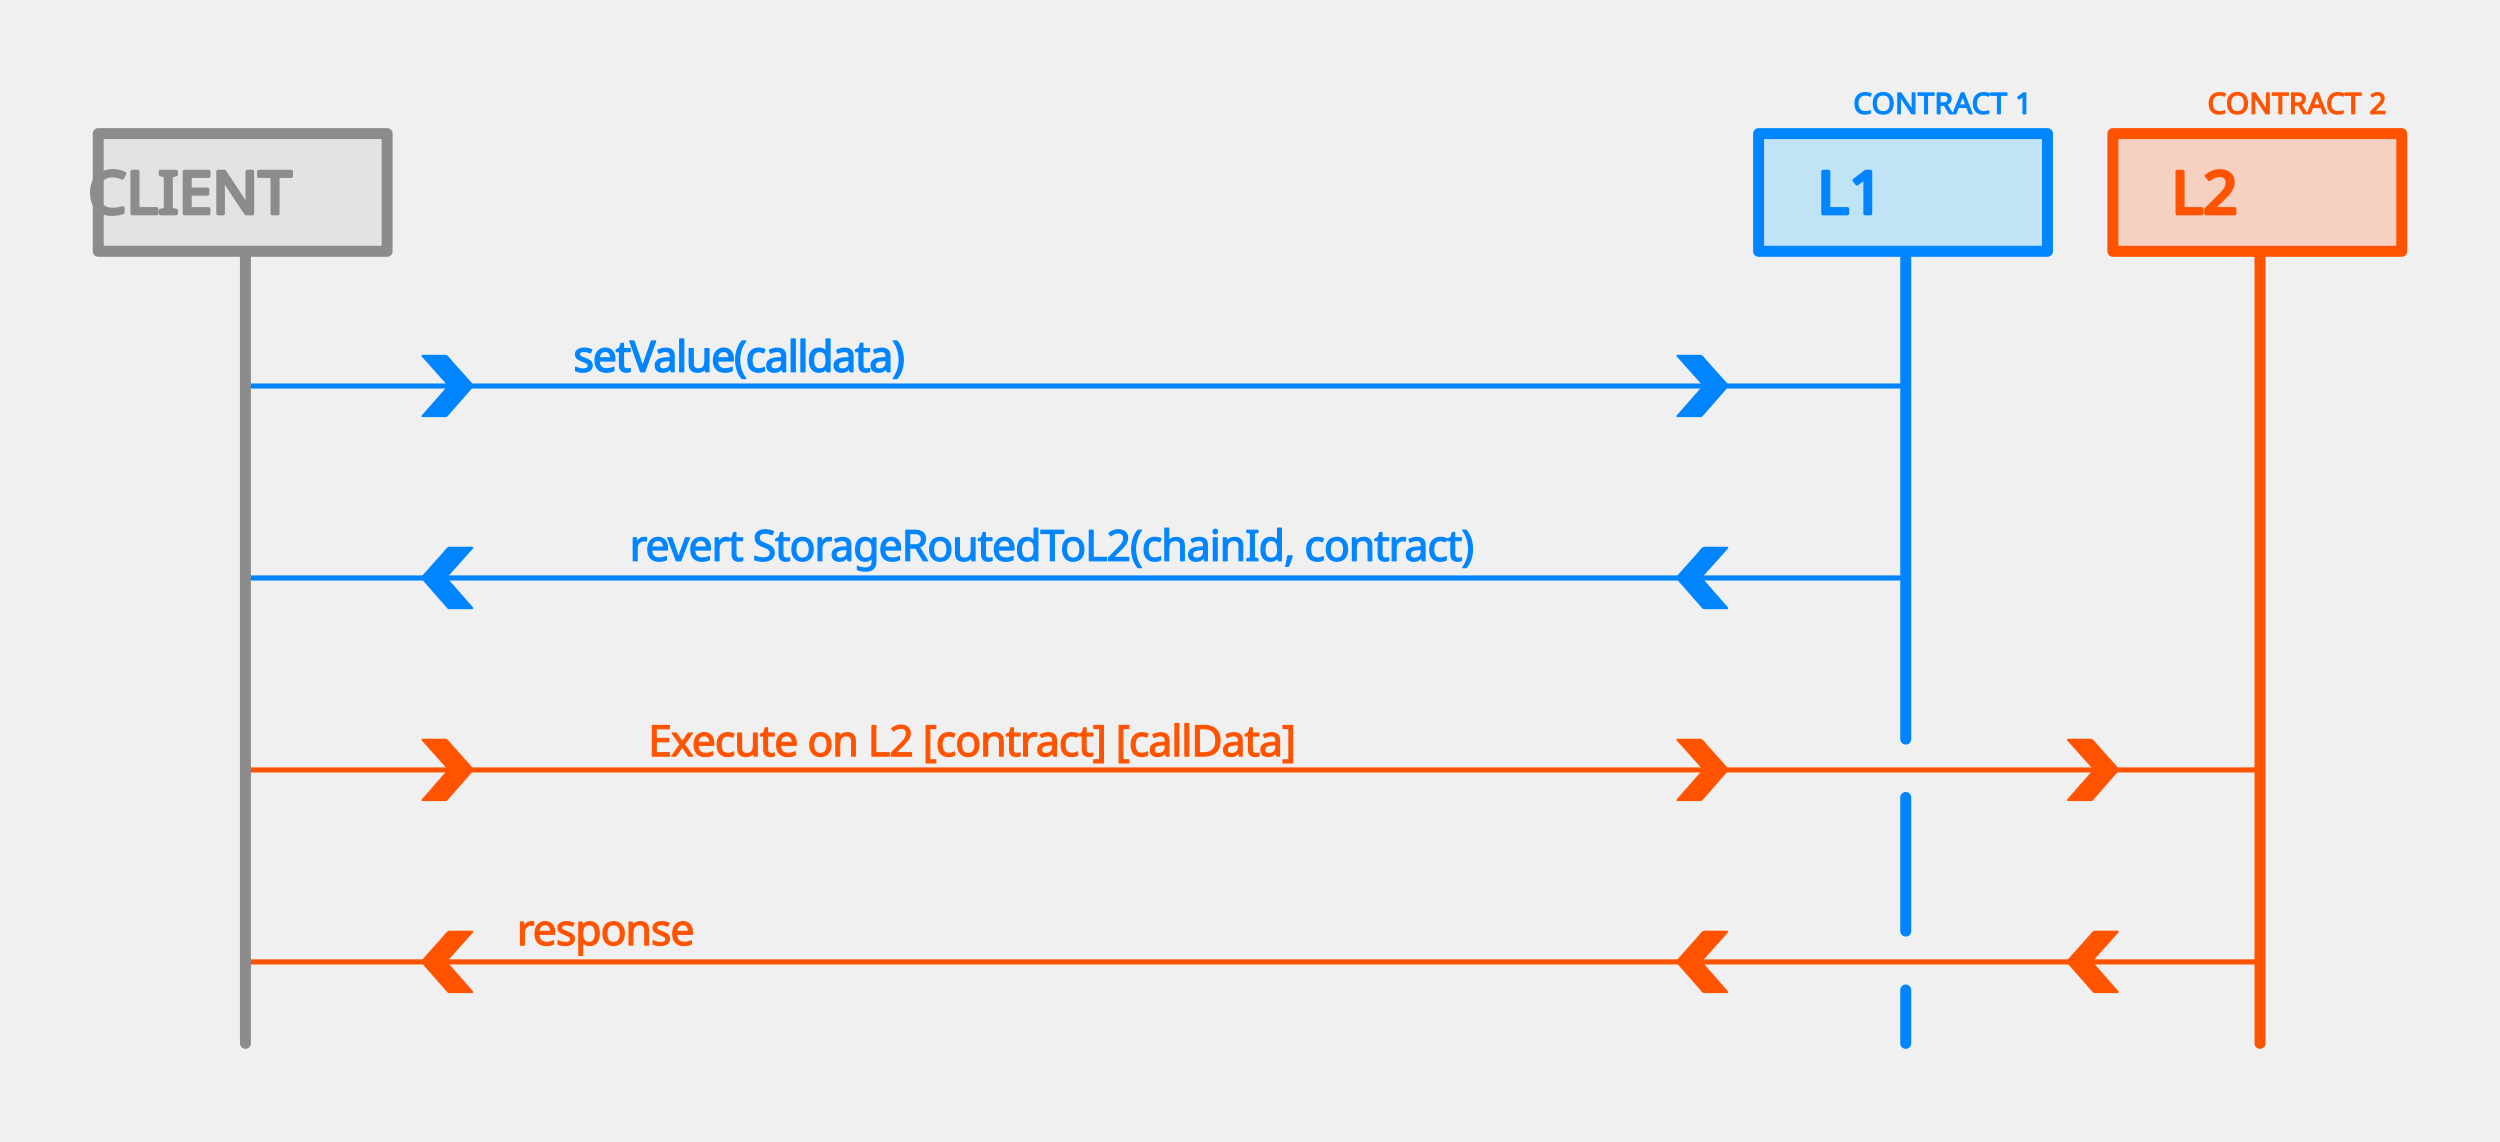
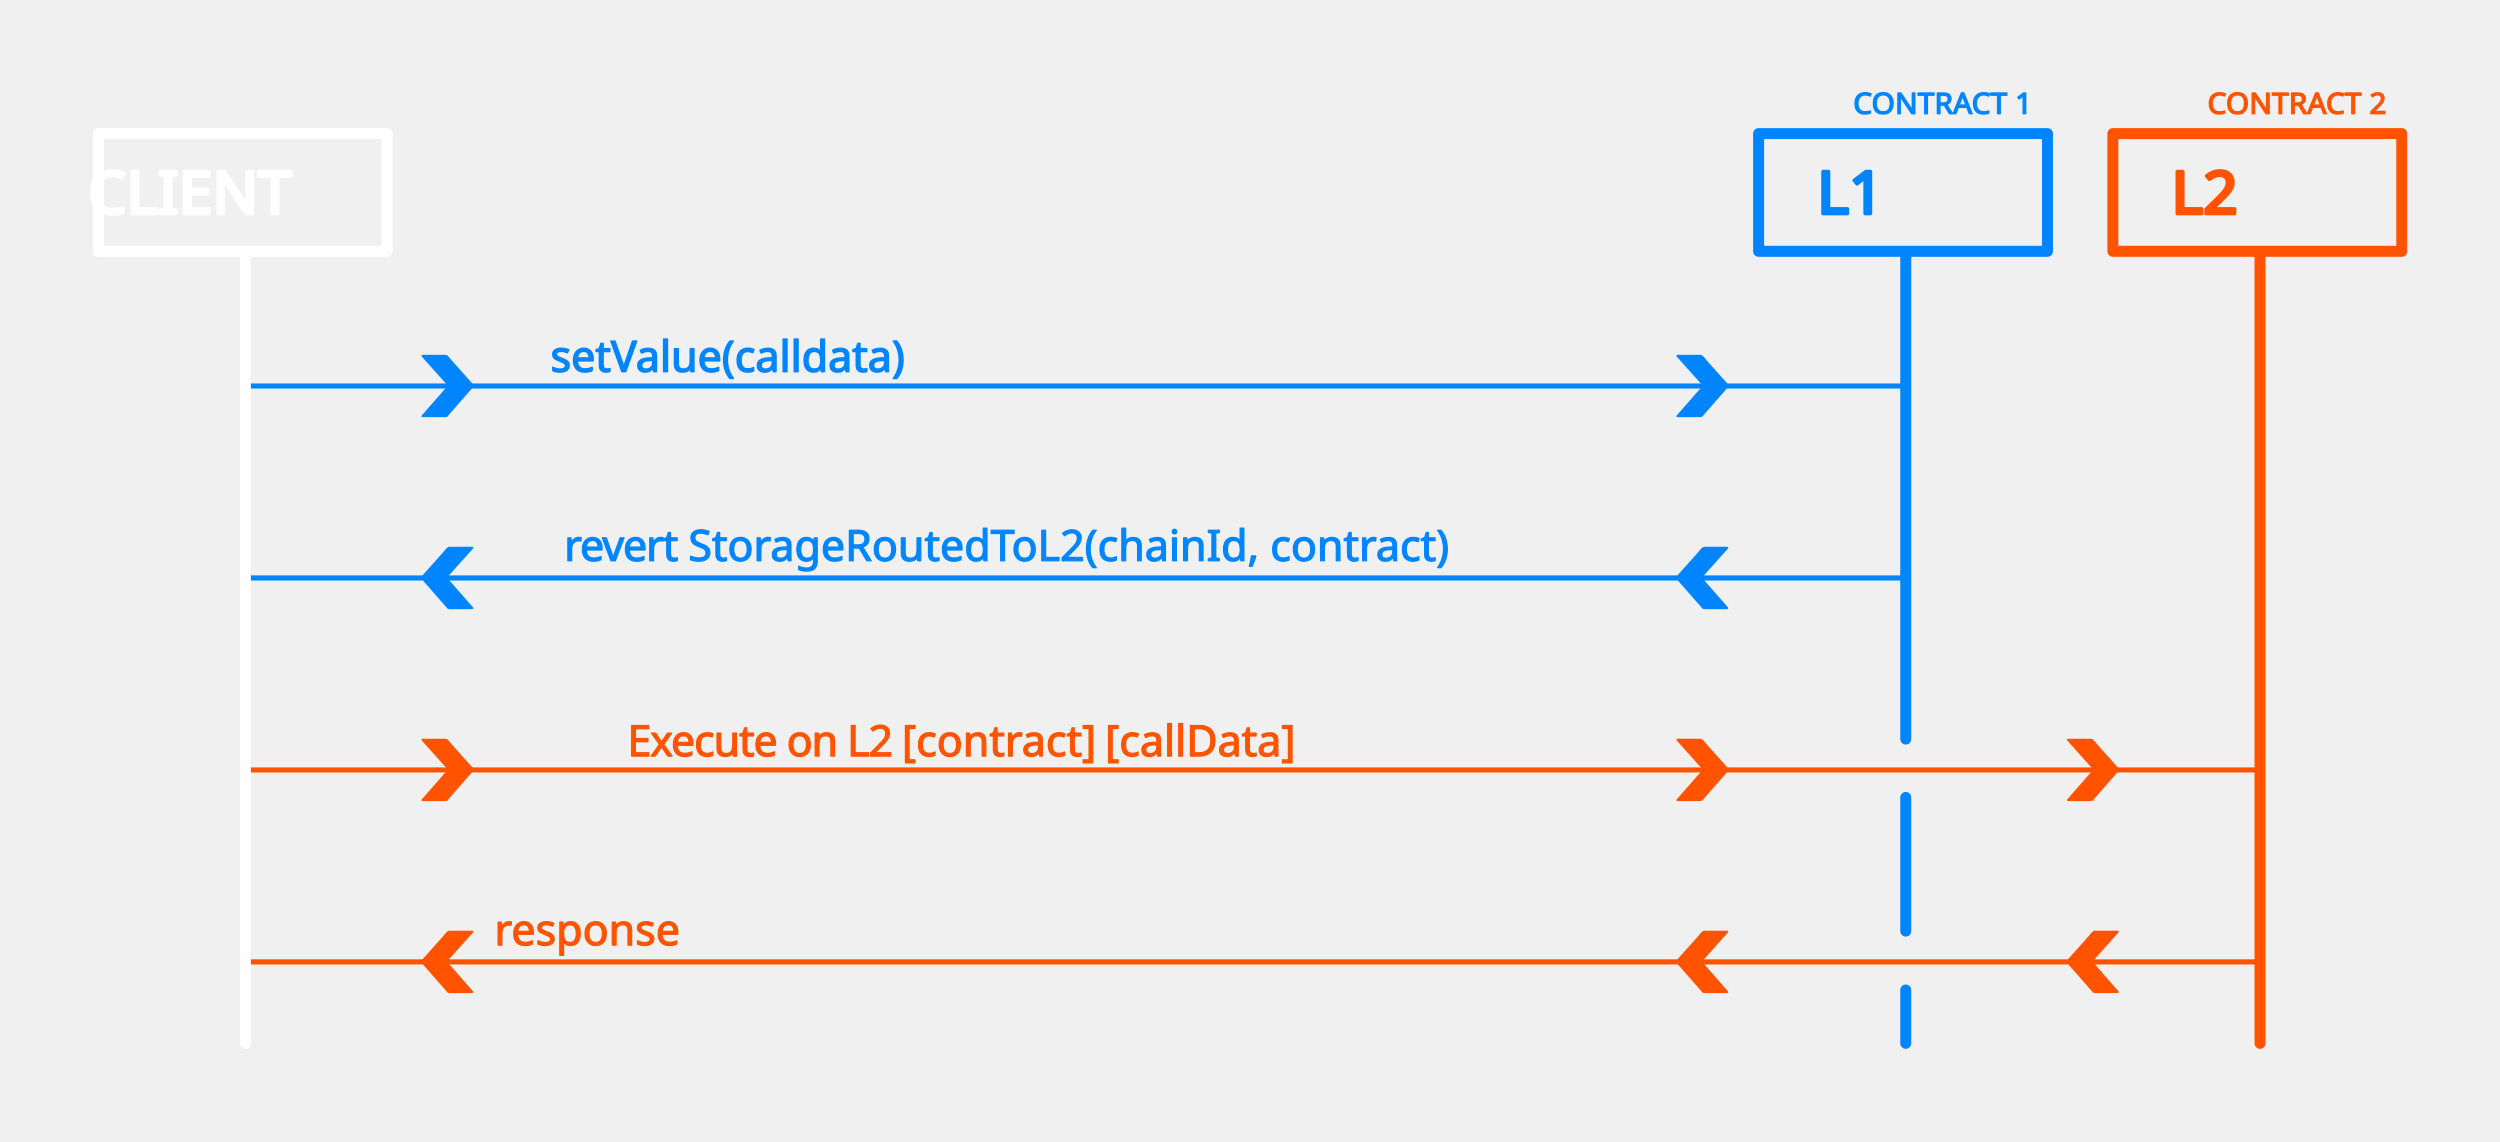
<svg xmlns="http://www.w3.org/2000/svg" xmlns:xlink="http://www.w3.org/1999/xlink" width="538.993mm" height="246.125mm" viewBox="0 0 538.993 246.125" version="1.1" id="svg6">
  <defs id="defs2">
    <rect x="258.608" y="35.355" width="130.437" height="286.727" id="rect1163" />
    <rect x="352.45" y="114.378" width="27.62" height="4.849" id="rect1482" />
    <linearGradient id="linearGradient1059">
      <stop style="stop-color:#000000;stop-opacity:1;" offset="0" id="stop1055" />
      <stop style="stop-color:#000000;stop-opacity:0;" offset="1" id="stop1057" />
    </linearGradient>
    <rect x="136.861" y="168.484" width="23.687" height="7.896" id="rect1202" />
    <linearGradient id="linearGradient1005">
      <stop style="stop-color:#000000;stop-opacity:1;" offset="0" id="stop1001" />
      <stop style="stop-color:#000000;stop-opacity:0;" offset="1" id="stop1003" />
    </linearGradient>
    <marker style="overflow:visible" id="Arrow2Mstart" refX="0" refY="0" orient="auto">
      <path transform="scale(0.6)" d="M 8.719,4.034 -2.207,0.016 8.719,-4.002 c -1.745,2.372 -1.735,5.617 -6e-7,8.035 z" style="fill:context-stroke;fill-rule:evenodd;stroke-width:0.625;stroke-linejoin:round" id="path1120" />
    </marker>
    <marker style="overflow:visible" id="Arrow2Lend" refX="0" refY="0" orient="auto">
      <path transform="matrix(-1.1,0,0,-1.1,-1.1,0)" d="M 8.719,4.034 -2.207,0.016 8.719,-4.002 c -1.745,2.372 -1.735,5.617 -6e-7,8.035 z" style="fill:context-stroke;fill-rule:evenodd;stroke-width:0.625;stroke-linejoin:round" id="path1117" />
    </marker>
    <marker style="overflow:visible" id="TriangleOutL" refX="0" refY="0" orient="auto">
      <path transform="scale(0.8)" style="fill:context-stroke;fill-rule:evenodd;stroke:context-stroke;stroke-width:1pt" d="M 5.77,0 -2.88,5 V -5 Z" id="path1238" />
    </marker>
    <marker style="overflow:visible" id="TriangleOutL-4" refX="0" refY="0" orient="auto">
      <path transform="scale(0.8)" style="fill:context-stroke;fill-rule:evenodd;stroke:context-stroke;stroke-width:1pt" d="M 5.77,0 -2.88,5 V -5 Z" id="path1238-7" />
    </marker>
    <marker style="overflow:visible" id="TriangleOutL-8" refX="0" refY="0" orient="auto">
      <path transform="scale(0.8)" style="fill:context-stroke;fill-rule:evenodd;stroke:context-stroke;stroke-width:1pt" d="M 5.77,0 -2.88,5 V -5 Z" id="path1238-3" />
    </marker>
    <marker style="overflow:visible" id="TriangleOutL-4-2" refX="0" refY="0" orient="auto">
      <path transform="scale(0.8)" style="fill:context-stroke;fill-rule:evenodd;stroke:context-stroke;stroke-width:1pt" d="M 5.77,0 -2.88,5 V -5 Z" id="path1238-7-8" />
    </marker>
    <linearGradient xlink:href="#linearGradient1005" id="linearGradient1007" x1="88.406" y1="45.401" x2="98.212" y2="45.401" gradientUnits="userSpaceOnUse" />
    <linearGradient xlink:href="#linearGradient1059" id="linearGradient1061" x1="86.907" y1="237.228" x2="177.445" y2="237.228" gradientUnits="userSpaceOnUse" />
  </defs>
  <g id="layer1" transform="translate(-33.41176,-65.063)">
-     <g id="g2230" transform="translate(-21.01786,9.730348)" style="fill:#ff5300;fill-opacity:1;stroke:#ff5300;stroke-opacity:1">
+     <g id="g2230" transform="translate(-23.31275,9.730348)" style="fill:#ff5300;fill-opacity:1;stroke:#ff5300;stroke-opacity:1">
      <text xml:space="preserve" style="font-size:9.269px;line-height:1.25;font-family:Palatino;-inkscape-font-specification:Palatino;font-variant-ligatures:none;text-align:center;letter-spacing:-0.242px;text-anchor:middle;fill:#ff5300;fill-opacity:1;stroke:#ff5300;stroke-width:0.257;stroke-linecap:round;stroke-linejoin:round;stroke-miterlimit:4;stroke-dasharray:none;stroke-opacity:1" x="272.025" y="218.355" id="text1278-7-4">
-         <tspan id="tspan1276-9-2" x="274.653" y="218.355" style="font-style:normal;font-variant:normal;font-weight:normal;font-stretch:normal;font-family:'SF Mono';-inkscape-font-specification:'SF Mono';fill:#ff5300;fill-opacity:1;stroke:#ff5300;stroke-width:0.257;stroke-linecap:round;stroke-linejoin:round;stroke-miterlimit:4;stroke-dasharray:none;stroke-opacity:1">Execute on L2 [contract] [callData]   </tspan>
+         <tspan id="tspan1276-9-2" x="274.653" y="218.355" style="font-style:normal;font-variant:normal;font-weight:normal;font-stretch:normal;font-family:'SF Mono';-inkscape-font-specification:'SF Mono';fill:#ff5300;fill-opacity:1;stroke:#ff5300;stroke-width:0.257;stroke-linecap:round;stroke-linejoin:round;stroke-miterlimit:4;stroke-dasharray:none;stroke-opacity:1">Execute on L2 [<tspan style="letter-spacing:0px" id="tspan964">contract</tspan>] [<tspan style="letter-spacing:0px" id="tspan966">callData</tspan>]   </tspan>
      </text>
    </g>
-     <g id="g1285" transform="translate(-15.54913,4.208755)" style="fill:#0085ff;fill-opacity:1;stroke:#0085ff;stroke-opacity:1">
-       <text xml:space="preserve" style="font-size:9.269px;line-height:1.25;font-family:Palatino;-inkscape-font-specification:Palatino;font-variant-ligatures:none;text-align:center;letter-spacing:-0.29px;text-anchor:middle;stroke:#0085ff;stroke-width:0.309;stroke-linecap:round;stroke-linejoin:round;stroke-miterlimit:4;stroke-dasharray:none;stroke-opacity:1;fill:#0085ff;fill-opacity:1" x="214.05" y="140.992" id="text1278">
-         <tspan id="tspan1276" x="216.629" y="140.992" style="font-style:normal;font-variant:normal;font-weight:normal;font-stretch:normal;font-size:9.269px;font-family:'SF Mono';-inkscape-font-specification:'SF Mono';stroke:#0085ff;stroke-width:0.309;stroke-linecap:round;stroke-linejoin:round;stroke-miterlimit:4;stroke-dasharray:none;stroke-opacity:1;fill:#0085ff;fill-opacity:1">setValue(calldata) </tspan>
+     <g id="g1285" transform="translate(-17.30903,4.208755)" style="fill:#0085ff;fill-opacity:1;stroke:#0085ff;stroke-opacity:1">
+       <text xml:space="preserve" style="font-size:9.269px;line-height:1.25;font-family:Palatino;-inkscape-font-specification:Palatino;font-variant-ligatures:none;text-align:center;letter-spacing:0px;text-anchor:middle;fill:#0085ff;fill-opacity:1;stroke:#0085ff;stroke-width:0.309;stroke-linecap:round;stroke-linejoin:round;stroke-miterlimit:4;stroke-dasharray:none;stroke-opacity:1" x="214.05" y="140.992" id="text1278">
+         <tspan id="tspan1276" x="216.919" y="140.992" style="font-style:normal;font-variant:normal;font-weight:normal;font-stretch:normal;font-size:9.269px;font-family:'SF Mono';-inkscape-font-specification:'SF Mono';fill:#0085ff;fill-opacity:1;stroke:#0085ff;stroke-width:0.309;stroke-linecap:round;stroke-linejoin:round;stroke-miterlimit:4;stroke-dasharray:none;stroke-opacity:1">setValue(calldata) </tspan>
      </text>
    </g>
    <text xml:space="preserve" style="font-style:normal;font-variant:normal;font-weight:normal;font-stretch:normal;font-size:5.875px;line-height:1.05;font-family:SPOTNIK;-inkscape-font-specification:SPOTNIK;font-variant-ligatures:none;text-align:center;letter-spacing:0.472px;text-anchor:middle;fill:#ff4f00;fill-opacity:1;stroke:#000000;stroke-width:0.803;stroke-linecap:round;stroke-linejoin:round;stroke-miterlimit:4;stroke-dasharray:none;stroke-opacity:1" x="187.271" y="146.442" id="text2139-0-1-8-8-8-0-0" transform="scale(1.047946,0.9542476)">
      <tspan style="font-style:normal;font-variant:normal;font-weight:normal;font-stretch:normal;font-family:SPOTNIK;-inkscape-font-specification:SPOTNIK;text-align:end;text-anchor:end;fill:#ff4f00;fill-opacity:1;stroke:#000000;stroke-width:0.803;stroke-linecap:round;stroke-linejoin:round;stroke-miterlimit:4;stroke-dasharray:none;stroke-opacity:1" x="187.271" y="146.442" id="tspan2163-0-2-6-4-3-4" />
    </text>
    <g id="g1162" transform="matrix(0.2723189,0,0,0.2723189,213.8516,218.0248)" />
-     <g id="g1170" transform="translate(101.0709,4.805857)">
-       <path style="fill:#74ceff;fill-opacity:0.375;stroke:#0085ff;stroke-width:2.365;stroke-linecap:round;stroke-linejoin:round;stroke-miterlimit:4;stroke-dasharray:none;stroke-opacity:1" d="m 343.216,285.2 v -11.505 m 0,-12.694 v -28.814 m 0,-12.587 v -105.162 H 311.488 V 89.06 h 62.281 v 25.378 h -30.553" id="path1065-7" />
+     <g id="g1170" transform="translate(101.0709,4.805857)" style="fill:none">
+       <path style="fill:none;fill-opacity:1;stroke:#0085ff;stroke-width:2.365;stroke-linecap:round;stroke-linejoin:round;stroke-miterlimit:4;stroke-dasharray:none;stroke-opacity:1" d="m 343.216,285.2 v -11.505 m 0,-12.694 v -28.814 m 0,-12.587 v -105.162 H 311.488 V 89.06 h 62.281 v 25.378 h -30.553" id="path1065-7" />
      <text xml:space="preserve" style="font-size:12.87px;line-height:1.25;font-family:Palatino;-inkscape-font-specification:Palatino;font-variant-ligatures:none;text-align:center;letter-spacing:0px;text-anchor:middle;stroke-width:0.771;stroke-miterlimit:4;stroke-dasharray:none;fill:#0085ff;fill-opacity:1;stroke:#0085ff;stroke-opacity:1;" x="338.129" y="107.736" id="text1098-9" transform="scale(1.013468,0.9867108)">
        <tspan id="tspan1096-9" x="338.129" y="107.736" style="font-style:normal;font-variant:normal;font-weight:normal;font-stretch:normal;font-family:'SF Mono';-inkscape-font-specification:'SF Mono';stroke:#0085ff;stroke-width:0.771;stroke-linecap:round;stroke-linejoin:round;stroke-miterlimit:4;stroke-dasharray:none;stroke-opacity:1;fill:#0085ff;fill-opacity:1;">L1</tspan>
      </text>
    </g>
-     <g id="g1175" transform="translate(101.0709,4.2183)" style="stroke:#ff5300;stroke-opacity:1">
-       <path style="fill:#ff9c74;fill-opacity:0.375;stroke:#ff5300;stroke-width:2.365;stroke-linecap:round;stroke-linejoin:round;stroke-miterlimit:4;stroke-dasharray:none;stroke-opacity:1" d="m 419.598,285.787 v -70.697 m 0,0 V 115.026 H 387.87 V 89.648 h 62.281 V 115.026 h -30.553" id="path1065-7-8" />
-       <text xml:space="preserve" style="font-size:12.87px;line-height:1.25;font-family:Palatino;-inkscape-font-specification:Palatino;font-variant-ligatures:none;text-align:center;letter-spacing:0px;text-anchor:middle;fill:#ff5300;fill-opacity:1;stroke:#ff5300;stroke-width:0.771;stroke-miterlimit:4;stroke-dasharray:none;stroke-opacity:1" x="413.496" y="108.332" id="text1098-9-0" transform="scale(1.013468,0.9867108)">
-         <tspan id="tspan1096-9-8" x="413.496" y="108.332" style="font-style:normal;font-variant:normal;font-weight:normal;font-stretch:normal;font-family:'SF Mono';-inkscape-font-specification:'SF Mono';fill:#ff5300;fill-opacity:1;stroke:#ff5300;stroke-width:0.771;stroke-linecap:round;stroke-linejoin:round;stroke-miterlimit:4;stroke-dasharray:none;stroke-opacity:1">L2</tspan>
+     <g id="g1175" transform="translate(101.0709,4.2183)" style="stroke:#ff5300;stroke-opacity:1;fill:none">
+       <path style="fill:none;fill-opacity:1;stroke:#ff5300;stroke-width:2.365;stroke-linecap:round;stroke-linejoin:round;stroke-miterlimit:4;stroke-dasharray:none;stroke-opacity:1" d="m 419.598,285.787 v -70.697 m 0,0 V 115.026 H 387.87 V 89.648 h 62.281 V 115.026 h -30.553" id="path1065-7-8" />
+       <text xml:space="preserve" style="font-size:12.87px;line-height:1.25;font-family:Palatino;-inkscape-font-specification:Palatino;font-variant-ligatures:none;text-align:center;letter-spacing:0px;text-anchor:middle;fill:#ff5300;fill-opacity:1;stroke:#ff5300;stroke-width:0.771;stroke-miterlimit:4;stroke-dasharray:none;stroke-opacity:1;" x="413.496" y="108.332" id="text1098-9-0" transform="scale(1.013468,0.9867108)">
+         <tspan id="tspan1096-9-8" x="413.496" y="108.332" style="font-style:normal;font-variant:normal;font-weight:normal;font-stretch:normal;font-family:'SF Mono';-inkscape-font-specification:'SF Mono';fill:#ff5300;fill-opacity:1;stroke:#ff5300;stroke-width:0.771;stroke-linecap:round;stroke-linejoin:round;stroke-miterlimit:4;stroke-dasharray:none;stroke-opacity:1;">L2</tspan>
      </text>
    </g>
    <text xml:space="preserve" id="text1161" style="font-size:14.111px;line-height:1.25;font-family:Palatino;-inkscape-font-specification:Palatino;font-variant-ligatures:none;text-align:center;letter-spacing:-0.368px;white-space:pre;shape-inside:url(#rect1163);" />
    <text xml:space="preserve" style="font-size:6.379px;line-height:1.25;font-family:Palatino;-inkscape-font-specification:Palatino;font-variant-ligatures:none;text-align:center;letter-spacing:0px;text-anchor:middle;fill:#0085ff;fill-opacity:1;stroke:#0085ff;stroke-width:0.282;stroke-miterlimit:4;stroke-dasharray:none;stroke-opacity:1" x="450.227" y="90.797" id="text1098-9-9" transform="scale(1.013468,0.9867108)">
      <tspan id="tspan1096-9-6" x="450.227" y="90.797" style="font-style:normal;font-variant:normal;font-weight:normal;font-stretch:normal;font-family:'SF Mono';-inkscape-font-specification:'SF Mono';fill:#0085ff;fill-opacity:1;stroke:#0085ff;stroke-width:0.282;stroke-linecap:round;stroke-linejoin:round;stroke-miterlimit:4;stroke-dasharray:none;stroke-opacity:1">CONTRACT 1</tspan>
    </text>
    <text xml:space="preserve" style="font-size:6.379px;line-height:1.25;font-family:Palatino;-inkscape-font-specification:Palatino;font-variant-ligatures:none;text-align:center;letter-spacing:0px;text-anchor:middle;fill:#ff5300;fill-opacity:1;stroke:#ff5300;stroke-width:0.282;stroke-miterlimit:4;stroke-dasharray:none;stroke-opacity:1" x="525.595" y="90.797" id="text1098-9-9-2" transform="scale(1.013468,0.9867108)">
      <tspan id="tspan1096-9-6-3" x="525.595" y="90.797" style="font-style:normal;font-variant:normal;font-weight:normal;font-stretch:normal;font-family:'SF Mono';-inkscape-font-specification:'SF Mono';fill:#ff5300;fill-opacity:1;stroke:#ff5300;stroke-width:0.282;stroke-linecap:round;stroke-linejoin:round;stroke-miterlimit:4;stroke-dasharray:none;stroke-opacity:1">CONTRACT 2</tspan>
    </text>
    <path style="fill:none;stroke:#0085ff;stroke-width:1.1;stroke-linecap:round;stroke-linejoin:round;stroke-miterlimit:4;stroke-dasharray:none;stroke-opacity:1" d="M 86.012,148.283 H 444.287" id="path1225" />
    <path style="fill:#0085ff;stroke:#0085ff;stroke-width:1.1;stroke-linecap:round;stroke-linejoin:round;stroke-miterlimit:4;stroke-dasharray:none;stroke-opacity:1;fill-opacity:1" d="M 86.012,189.67 H 444.287" id="path1225-4" />
    <path style="fill:none;stroke:#ff5300;stroke-width:1.1;stroke-linecap:round;stroke-linejoin:round;stroke-miterlimit:4;stroke-dasharray:none;stroke-opacity:1" d="M 86.012,231.056 H 520.669" id="path1225-8" />
    <path style="fill:#ff5300;stroke:#ff5300;stroke-width:1.1;stroke-linecap:round;stroke-linejoin:round;stroke-miterlimit:4;stroke-dasharray:none;stroke-opacity:1;fill-opacity:1" d="M 86.012,272.443 H 520.669" id="path1225-80" />
    <g id="g1291" transform="matrix(-0.02409993,0,0,0.02409993,136.5709,141.5783)" style="stroke:#0085ff;stroke-opacity:1;fill:#0085ff;fill-opacity:1">
      <g id="g1289" style="stroke:#0085ff;stroke-opacity:1;fill:#0085ff;fill-opacity:1">
        <path d="M 508.094,13.5 C 511.82,6.043 508.087,0 499.749,0 c 0,0 -205.77,0 -205.773,0 -19.045,0.006 -44.079,38.363 -56.512,52.262 -21.87,24.449 -186.59,207.547 -187.783,209.934 -3.727,7.458 -3.727,19.544 0,27.001 l 222.456,253.726 c 3.727,7.458 13.507,13.501 21.843,13.501 h 205.77 c 8.335,0 12.071,-6.043 8.345,-13.501 L 285.638,289.197 c -3.728,-7.457 -3.728,-19.544 0,-27.001 z" id="path1287" style="stroke:#0085ff;stroke-opacity:1;fill:#0085ff;fill-opacity:1" />
      </g>
    </g>
    <g id="g1291-1" transform="matrix(-0.02409993,0,0,0.02409993,407.1377,141.5783)" style="stroke:#0085ff;stroke-opacity:1;fill:#0085ff;fill-opacity:1">
      <g id="g1289-3" style="stroke:#0085ff;stroke-opacity:1;fill:#0085ff;fill-opacity:1">
        <path d="M 508.094,13.5 C 511.82,6.043 508.087,0 499.749,0 c 0,0 -205.77,0 -205.773,0 -19.045,0.006 -44.079,38.363 -56.512,52.262 -21.87,24.449 -186.59,207.547 -187.783,209.934 -3.727,7.458 -3.727,19.544 0,27.001 l 222.456,253.726 c 3.727,7.458 13.507,13.501 21.843,13.501 h 205.77 c 8.335,0 12.071,-6.043 8.345,-13.501 L 285.638,289.197 c -3.728,-7.457 -3.728,-19.544 0,-27.001 z" id="path1287-6" style="stroke:#0085ff;stroke-opacity:1;fill:#0085ff;fill-opacity:1" />
      </g>
    </g>
    <g id="g1285-3" transform="translate(63.55096,46.74286)" style="fill:#0085ff;fill-opacity:1;stroke:#0085ff;stroke-opacity:1">
      <text xml:space="preserve" style="font-size:9.269px;line-height:1.25;font-family:Palatino;-inkscape-font-specification:Palatino;font-variant-ligatures:none;text-align:center;letter-spacing:-0.242px;text-anchor:middle;fill:#0085ff;fill-opacity:1;stroke:#0085ff;stroke-width:0.257;stroke-linecap:round;stroke-linejoin:round;stroke-miterlimit:4;stroke-dasharray:none;stroke-opacity:1" x="204.16" y="139.236" id="text1278-7">
-         <tspan id="tspan1276-9" x="204.039" y="139.236" style="font-style:normal;font-variant:normal;font-weight:normal;font-stretch:normal;font-family:'SF Mono';-inkscape-font-specification:'SF Mono';fill:#0085ff;fill-opacity:1;stroke:#0085ff;stroke-width:0.257;stroke-linecap:round;stroke-linejoin:round;stroke-miterlimit:4;stroke-dasharray:none;stroke-opacity:1">revert StorageRoutedToL2(chainId, contract)</tspan>
+         <tspan id="tspan1276-9" x="204.16" y="139.236" style="font-style:normal;font-variant:normal;font-weight:normal;font-stretch:normal;font-family:'SF Mono';-inkscape-font-specification:'SF Mono';fill:#0085ff;fill-opacity:1;stroke:#0085ff;stroke-width:0.257;stroke-linecap:round;stroke-linejoin:round;stroke-miterlimit:4;stroke-dasharray:none;stroke-opacity:1">revert <tspan style="letter-spacing:0px" id="tspan962">StorageRoutedToL2(chainId, contract)</tspan>
+         </tspan>
      </text>
    </g>
    <g id="g1291-6" transform="matrix(0.02409993,0,0,0.02409993,123.1611,182.9649)" style="stroke:#0085ff;stroke-opacity:1;fill:#0085ff;fill-opacity:1">
      <g id="g1289-0" style="stroke:#0085ff;stroke-opacity:1;fill:#0085ff;fill-opacity:1">
        <path d="M 508.094,13.5 C 511.82,6.043 508.087,0 499.749,0 c 0,0 -205.77,0 -205.773,0 -19.045,0.006 -44.079,38.363 -56.512,52.262 -21.87,24.449 -186.59,207.547 -187.783,209.934 -3.727,7.458 -3.727,19.544 0,27.001 l 222.456,253.726 c 3.727,7.458 13.507,13.501 21.843,13.501 h 205.77 c 8.335,0 12.071,-6.043 8.345,-13.501 L 285.638,289.197 c -3.728,-7.457 -3.728,-19.544 0,-27.001 z" id="path1287-60" style="stroke:#0085ff;stroke-opacity:1;fill:#0085ff;fill-opacity:1" />
      </g>
    </g>
    <g id="g1291-1-2" transform="matrix(0.02409993,0,0,0.02409993,393.7279,182.9649)" style="stroke:#0085ff;stroke-opacity:1;fill:#0085ff;fill-opacity:1">
      <g id="g1289-3-5" style="stroke:#0085ff;stroke-opacity:1;fill:#0085ff;fill-opacity:1">
        <path d="M 508.094,13.5 C 511.82,6.043 508.087,0 499.749,0 c 0,0 -205.77,0 -205.773,0 -19.045,0.006 -44.079,38.363 -56.512,52.262 -21.87,24.449 -186.59,207.547 -187.783,209.934 -3.727,7.458 -3.727,19.544 0,27.001 l 222.456,253.726 c 3.727,7.458 13.507,13.501 21.843,13.501 h 205.77 c 8.335,0 12.071,-6.043 8.345,-13.501 L 285.638,289.197 c -3.728,-7.457 -3.728,-19.544 0,-27.001 z" id="path1287-6-2" style="stroke:#0085ff;stroke-opacity:1;fill:#0085ff;fill-opacity:1" />
      </g>
    </g>
    <g id="g1291-6-4" transform="matrix(-0.02409993,0,0,0.02409993,407.1377,224.3516)" style="stroke:#ff5300;stroke-opacity:1;fill:#ff5300;fill-opacity:1">
      <g id="g1289-0-5" style="stroke:#ff5300;stroke-opacity:1;fill:#ff5300;fill-opacity:1">
        <path d="M 508.094,13.5 C 511.82,6.043 508.087,0 499.749,0 c 0,0 -205.77,0 -205.773,0 -19.045,0.006 -44.079,38.363 -56.512,52.262 -21.87,24.449 -186.59,207.547 -187.783,209.934 -3.727,7.458 -3.727,19.544 0,27.001 l 222.456,253.726 c 3.727,7.458 13.507,13.501 21.843,13.501 h 205.77 c 8.335,0 12.071,-6.043 8.345,-13.501 L 285.638,289.197 c -3.728,-7.457 -3.728,-19.544 0,-27.001 z" id="path1287-60-3" style="stroke:#ff5300;stroke-opacity:1;fill:#ff5300;fill-opacity:1" />
      </g>
    </g>
    <g id="g1289-3-5-8" transform="matrix(-0.02409993,0,0,0.02409993,136.5709,224.3516)" style="stroke:#ff5300;stroke-opacity:1;fill:#ff5300;fill-opacity:1">
      <path d="M 508.094,13.5 C 511.82,6.043 508.087,0 499.749,0 c 0,0 -205.77,0 -205.773,0 -19.045,0.006 -44.079,38.363 -56.512,52.262 -21.87,24.449 -186.59,207.547 -187.783,209.934 -3.727,7.458 -3.727,19.544 0,27.001 l 222.456,253.726 c 3.727,7.458 13.507,13.501 21.843,13.501 h 205.77 c 8.335,0 12.071,-6.043 8.345,-13.501 L 285.638,289.197 c -3.728,-7.457 -3.728,-19.544 0,-27.001 z" id="path1287-6-2-8" style="stroke:#ff5300;stroke-opacity:1;fill:#ff5300;fill-opacity:1" />
    </g>
    <g id="g1291-6-4-2" transform="matrix(-0.02409993,0,0,0.02409993,491.3289,224.3516)" style="stroke:#ff5300;stroke-opacity:1;fill:#ff5300;fill-opacity:1">
      <g id="g1289-0-5-8" style="stroke:#ff5300;stroke-opacity:1;fill:#ff5300;fill-opacity:1">
        <path d="M 508.094,13.5 C 511.82,6.043 508.087,0 499.749,0 c 0,0 -205.77,0 -205.773,0 -19.045,0.006 -44.079,38.363 -56.512,52.262 -21.87,24.449 -186.59,207.547 -187.783,209.934 -3.727,7.458 -3.727,19.544 0,27.001 l 222.456,253.726 c 3.727,7.458 13.507,13.501 21.843,13.501 h 205.77 c 8.335,0 12.071,-6.043 8.345,-13.501 L 285.638,289.197 c -3.728,-7.457 -3.728,-19.544 0,-27.001 z" id="path1287-60-3-7" style="stroke:#ff5300;stroke-opacity:1;fill:#ff5300;fill-opacity:1" />
      </g>
    </g>
    <g id="g1291-6-4-2-3" transform="matrix(0.02409993,0,0,0.02409993,477.9191,265.7382)" style="stroke:#ff5300;stroke-opacity:1;fill:#ff5300;fill-opacity:1">
      <g id="g1289-0-5-8-0" style="stroke:#ff5300;stroke-opacity:1;fill:#ff5300;fill-opacity:1">
        <path d="M 508.094,13.5 C 511.82,6.043 508.087,0 499.749,0 c 0,0 -205.77,0 -205.773,0 -19.045,0.006 -44.079,38.363 -56.512,52.262 -21.87,24.449 -186.59,207.547 -187.783,209.934 -3.727,7.458 -3.727,19.544 0,27.001 l 222.456,253.726 c 3.727,7.458 13.507,13.501 21.843,13.501 h 205.77 c 8.335,0 12.071,-6.043 8.345,-13.501 L 285.638,289.197 c -3.728,-7.457 -3.728,-19.544 0,-27.001 z" id="path1287-60-3-7-2" style="stroke:#ff5300;stroke-opacity:1;fill:#ff5300;fill-opacity:1" />
      </g>
    </g>
    <g id="g1291-6-2" transform="matrix(0.02409993,0,0,0.02409993,123.1611,265.7382)" style="stroke:#ff5300;stroke-opacity:1;fill:#ff5300;fill-opacity:1">
      <g id="g1289-0-6" style="stroke:#ff5300;stroke-opacity:1;fill:#ff5300;fill-opacity:1">
        <path d="M 508.094,13.5 C 511.82,6.043 508.087,0 499.749,0 c 0,0 -205.77,0 -205.773,0 -19.045,0.006 -44.079,38.363 -56.512,52.262 -21.87,24.449 -186.59,207.547 -187.783,209.934 -3.727,7.458 -3.727,19.544 0,27.001 l 222.456,253.726 c 3.727,7.458 13.507,13.501 21.843,13.501 h 205.77 c 8.335,0 12.071,-6.043 8.345,-13.501 L 285.638,289.197 c -3.728,-7.457 -3.728,-19.544 0,-27.001 z" id="path1287-60-8" style="stroke:#ff5300;stroke-opacity:1;fill:#ff5300;fill-opacity:1" />
      </g>
    </g>
    <g id="g1291-1-2-5" transform="matrix(0.02409993,0,0,0.02409993,393.7279,265.7382)" style="stroke:#ff5300;stroke-opacity:1;fill:#ff5300;fill-opacity:1">
      <g id="g1289-3-5-5" style="stroke:#ff5300;stroke-opacity:1;fill:#ff5300;fill-opacity:1">
        <path d="M 508.094,13.5 C 511.82,6.043 508.087,0 499.749,0 c 0,0 -205.77,0 -205.773,0 -19.045,0.006 -44.079,38.363 -56.512,52.262 -21.87,24.449 -186.59,207.547 -187.783,209.934 -3.727,7.458 -3.727,19.544 0,27.001 l 222.456,253.726 c 3.727,7.458 13.507,13.501 21.843,13.501 h 205.77 c 8.335,0 12.071,-6.043 8.345,-13.501 L 285.638,289.197 c -3.728,-7.457 -3.728,-19.544 0,-27.001 z" id="path1287-6-2-9" style="stroke:#ff5300;stroke-opacity:1;fill:#ff5300;fill-opacity:1" />
      </g>
    </g>
-     <g id="g1285-3-4" transform="translate(-43.3903,129.1018)" style="fill:#ff5300;fill-opacity:1;stroke:#ff5300;stroke-opacity:1">
-       <text xml:space="preserve" style="font-size:9.269px;line-height:1.25;font-family:Palatino;-inkscape-font-specification:Palatino;font-variant-ligatures:none;text-align:center;letter-spacing:-0.242px;text-anchor:middle;fill:#ff5300;fill-opacity:1;stroke:#ff5300;stroke-width:0.257;stroke-linecap:round;stroke-linejoin:round;stroke-miterlimit:4;stroke-dasharray:none;stroke-opacity:1" x="214.903" y="139.724" id="text1278-7-8">
-         <tspan id="tspan1276-9-3" x="214.782" y="139.724" style="font-style:normal;font-variant:normal;font-weight:normal;font-stretch:normal;font-family:'SF Mono';-inkscape-font-specification:'SF Mono';fill:#ff5300;fill-opacity:1;stroke:#ff5300;stroke-width:0.257;stroke-linecap:round;stroke-linejoin:round;stroke-miterlimit:4;stroke-dasharray:none;stroke-opacity:1">response</tspan>
+     <g id="g1285-3-4" transform="translate(-46.77223,129.1018)" style="fill:#ff5300;fill-opacity:1;stroke:#ff5300;stroke-opacity:1">
+       <text xml:space="preserve" style="font-size:9.269px;line-height:1.25;font-family:Palatino;-inkscape-font-specification:Palatino;font-variant-ligatures:none;text-align:center;letter-spacing:0px;text-anchor:middle;fill:#ff5300;fill-opacity:1;stroke:#ff5300;stroke-width:0.257;stroke-linecap:round;stroke-linejoin:round;stroke-miterlimit:4;stroke-dasharray:none;stroke-opacity:1" x="214.903" y="139.724" id="text1278-7-8">
+         <tspan id="tspan1276-9-3" x="214.903" y="139.724" style="font-style:normal;font-variant:normal;font-weight:normal;font-stretch:normal;font-family:'SF Mono';-inkscape-font-specification:'SF Mono';fill:#ff5300;fill-opacity:1;stroke:#ff5300;stroke-width:0.257;stroke-linecap:round;stroke-linejoin:round;stroke-miterlimit:4;stroke-dasharray:none;stroke-opacity:1">response</tspan>
      </text>
    </g>
    <g id="g1159">
-       <path style="fill:#cecece;fill-opacity:0.375;stroke:#8c8c8c;stroke-width:2.365;stroke-linecap:round;stroke-linejoin:round;stroke-miterlimit:4;stroke-dasharray:none;stroke-opacity:1" d="M 86.322,290.006 V 119.244 H 54.594 V 93.866 H 116.875 V 119.244 H 86.322" id="path1065" />
-       <text xml:space="preserve" style="font-size:12.87px;line-height:1.25;font-family:Palatino;-inkscape-font-specification:Palatino;font-variant-ligatures:none;text-align:center;letter-spacing:0px;text-anchor:middle;stroke-width:0.771;stroke-miterlimit:4;stroke-dasharray:none;stroke:#8c8c8c;stroke-opacity:1;fill:#8c8c8c;fill-opacity:1;" x="84.649" y="112.607" id="text1098" transform="scale(1.013468,0.9867108)">
-         <tspan id="tspan1096" x="84.649" y="112.607" style="font-style:normal;font-variant:normal;font-weight:normal;font-stretch:normal;font-family:'SF Mono';-inkscape-font-specification:'SF Mono';stroke:#8c8c8c;stroke-width:0.771;stroke-linecap:round;stroke-linejoin:round;stroke-miterlimit:4;stroke-dasharray:none;stroke-opacity:1;fill:#8c8c8c;fill-opacity:1;">CLIENT</tspan>
+       <path style="fill:none;fill-opacity:0.375;stroke:#ffffff;stroke-width:2.365;stroke-linecap:round;stroke-linejoin:round;stroke-miterlimit:4;stroke-dasharray:none;stroke-opacity:1" d="M 86.322,290.006 V 119.244 H 54.594 V 93.866 H 116.875 V 119.244 H 86.322" id="path1065" />
+       <text xml:space="preserve" style="font-size:12.87px;line-height:1.25;font-family:Palatino;-inkscape-font-specification:Palatino;font-variant-ligatures:none;text-align:center;letter-spacing:0px;text-anchor:middle;stroke-width:0.771;stroke-miterlimit:4;stroke-dasharray:none;stroke:#ffffff;stroke-opacity:1;fill:#ffffff;fill-opacity:1;" x="84.649" y="112.607" id="text1098" transform="scale(1.013468,0.9867108)">
+         <tspan id="tspan1096" x="84.649" y="112.607" style="font-style:normal;font-variant:normal;font-weight:normal;font-stretch:normal;font-family:'SF Mono';-inkscape-font-specification:'SF Mono';stroke:#ffffff;stroke-width:0.771;stroke-linecap:round;stroke-linejoin:round;stroke-miterlimit:4;stroke-dasharray:none;stroke-opacity:1;fill:#ffffff;fill-opacity:1;">CLIENT</tspan>
      </text>
    </g>
  </g>
</svg>
